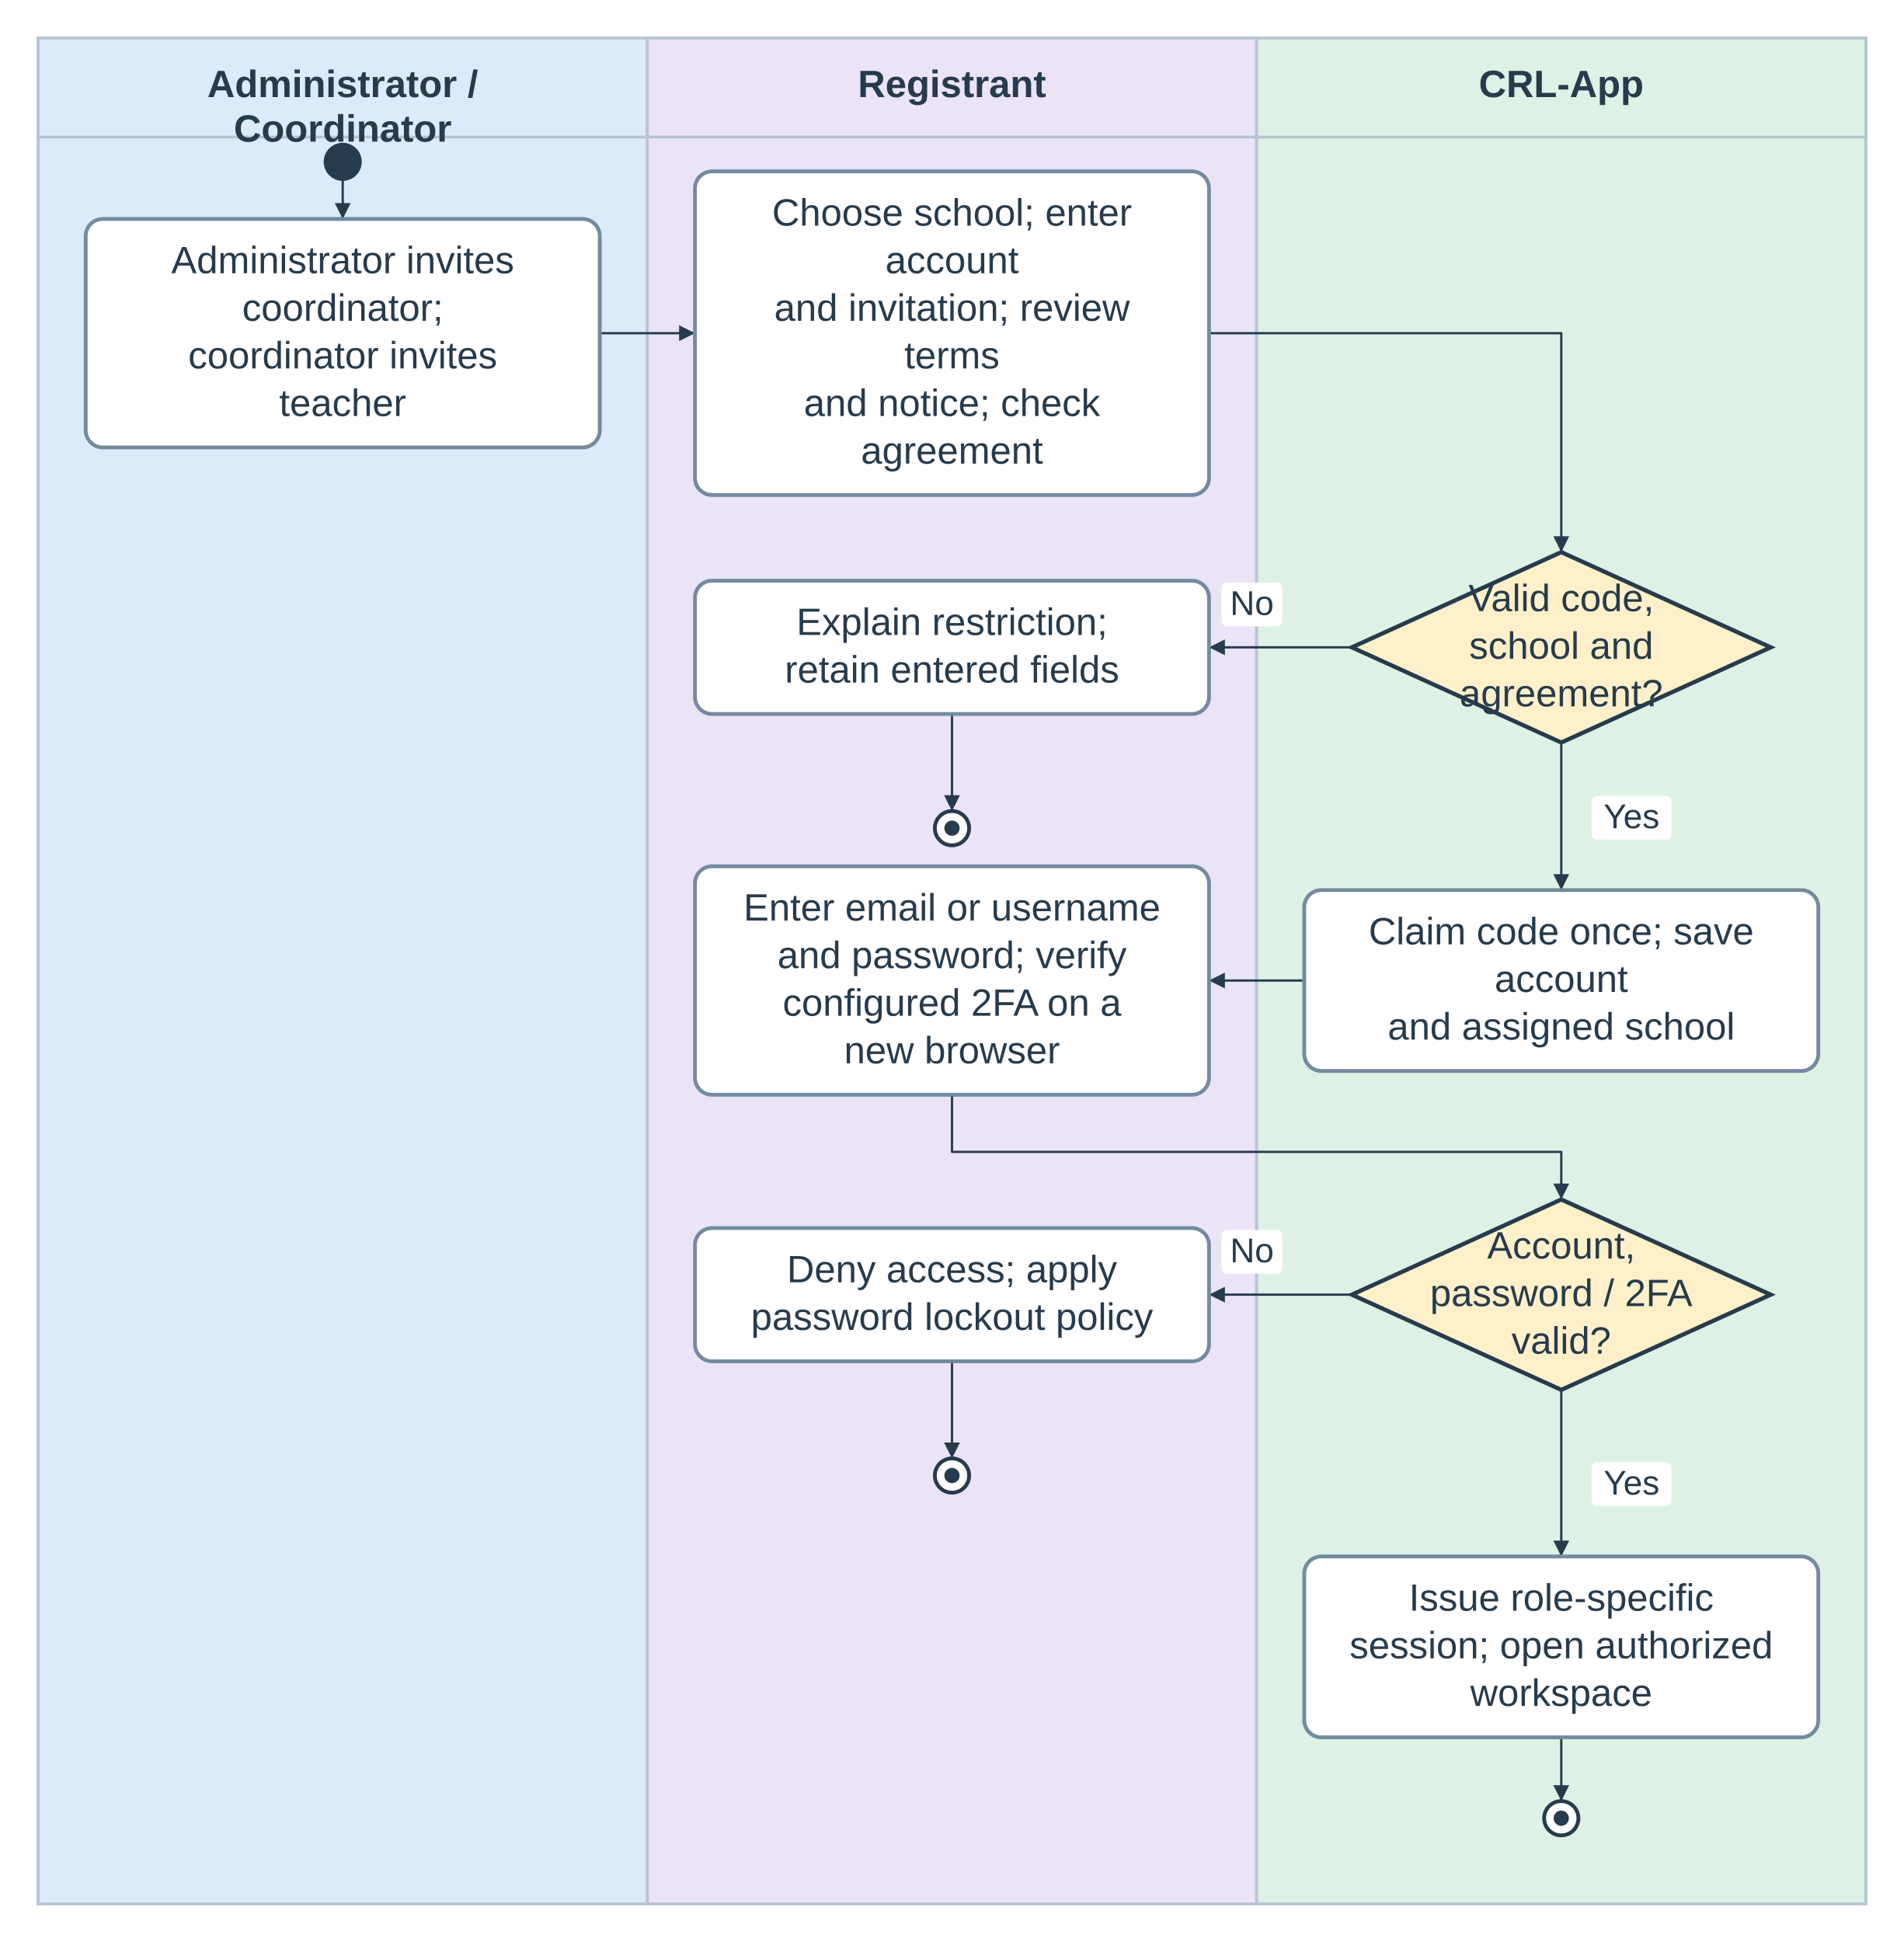
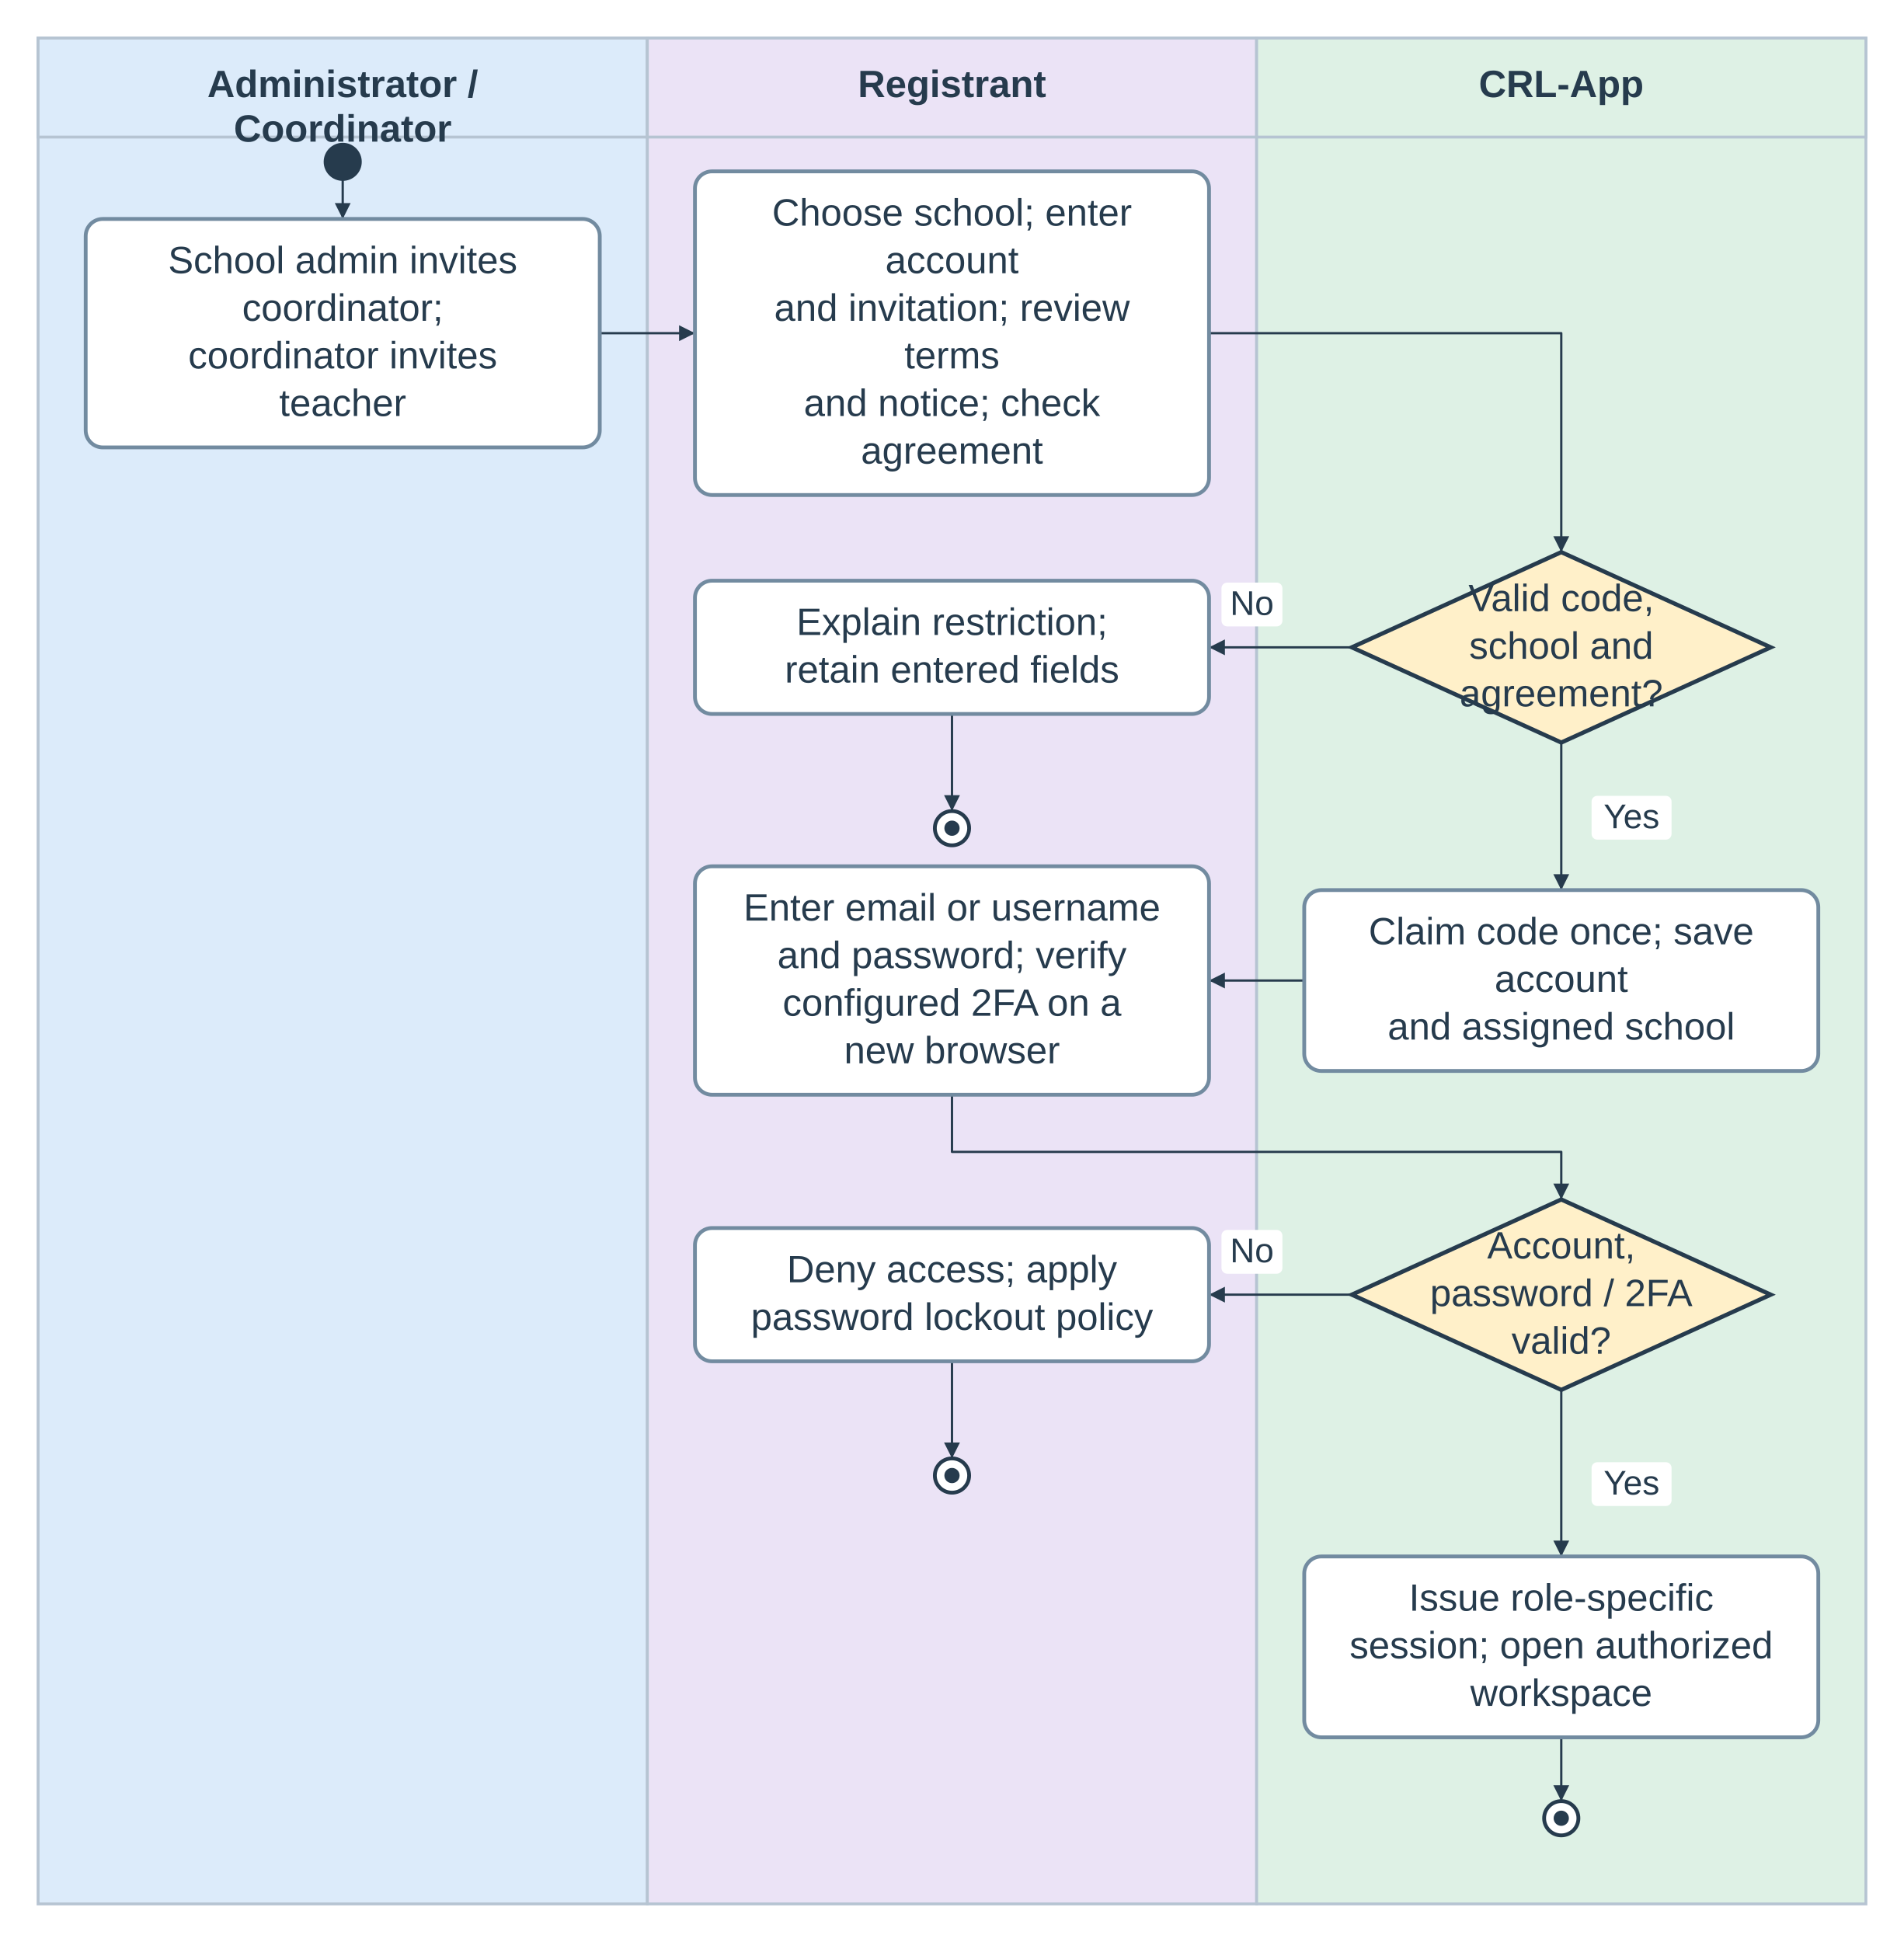
<svg xmlns="http://www.w3.org/2000/svg" width="1000" height="1020" viewBox="0 0 1000 1020">
  <rect width="100%" height="100%" fill="white" />
  <defs>
    <marker id="arrow" viewBox="0 0 12 12" refX="11" refY="6" markerWidth="10" markerHeight="10" markerUnits="userSpaceOnUse" orient="auto-start-reverse">
      <path d="M1,1 L11,6 L1,11 Z" fill="#263b4d" />
    </marker>
  </defs>
  <rect x="20.0" y="20" width="320.0" height="980" rx="0" fill="#dcebfa" stroke="#b6c4d2" stroke-width="1.5" />
  <rect x="20.0" y="20" width="320.0" height="52" rx="0" fill="#dcebfa" stroke="#b6c4d2" stroke-width="1.5" />
  <rect x="340.0" y="20" width="320.0" height="980" rx="0" fill="#ebe3f6" stroke="#b6c4d2" stroke-width="1.5" />
  <rect x="340.0" y="20" width="320.0" height="52" rx="0" fill="#ebe3f6" stroke="#b6c4d2" stroke-width="1.5" />
  <rect x="660.0" y="20" width="320.0" height="980" rx="0" fill="#def1e5" stroke="#b6c4d2" stroke-width="1.5" />
  <rect x="660.0" y="20" width="320.0" height="52" rx="0" fill="#def1e5" stroke="#b6c4d2" stroke-width="1.5" />
  <polyline points="180.0,94.0 180.0,115.0" fill="none" stroke="#263b4d" stroke-width="1.2" stroke-linejoin="round" marker-end="url(#arrow)" />
  <polyline points="315.0,175.0 365.0,175.0" fill="none" stroke="#263b4d" stroke-width="1.2" stroke-linejoin="round" marker-end="url(#arrow)" />
  <polyline points="635.0,175.0 820.0,175 820.0,290.0" fill="none" stroke="#263b4d" stroke-width="1.2" stroke-linejoin="round" marker-end="url(#arrow)" />
  <polyline points="710.0,340.0 635.0,340.0" fill="none" stroke="#263b4d" stroke-width="1.2" stroke-linejoin="round" marker-end="url(#arrow)" />
  <polyline points="500.0,375.0 500.0,426.0" fill="none" stroke="#263b4d" stroke-width="1.2" stroke-linejoin="round" marker-end="url(#arrow)" />
  <polyline points="820.0,390.0 820.0,467.5" fill="none" stroke="#263b4d" stroke-width="1.2" stroke-linejoin="round" marker-end="url(#arrow)" />
  <polyline points="685.0,515.0 635.0,515.0" fill="none" stroke="#263b4d" stroke-width="1.2" stroke-linejoin="round" marker-end="url(#arrow)" />
  <polyline points="500.0,575.0 500.0,605 820.0,605 820.0,630.0" fill="none" stroke="#263b4d" stroke-width="1.2" stroke-linejoin="round" marker-end="url(#arrow)" />
  <polyline points="710.0,680.0 635.0,680.0" fill="none" stroke="#263b4d" stroke-width="1.2" stroke-linejoin="round" marker-end="url(#arrow)" />
  <polyline points="500.0,715.0 500.0,766.0" fill="none" stroke="#263b4d" stroke-width="1.2" stroke-linejoin="round" marker-end="url(#arrow)" />
  <polyline points="820.0,730.0 820.0,817.5" fill="none" stroke="#263b4d" stroke-width="1.2" stroke-linejoin="round" marker-end="url(#arrow)" />
  <polyline points="820.0,912.5 820.0,946.0" fill="none" stroke="#263b4d" stroke-width="1.2" stroke-linejoin="round" marker-end="url(#arrow)" />
  <text x="180.0" y="51.0" text-anchor="middle" font-family="Arial,sans-serif" font-size="20" fill="#263b4d" font-weight="bold">Administrator /</text>
  <text x="180.0" y="74.4" text-anchor="middle" font-family="Arial,sans-serif" font-size="20" fill="#263b4d" font-weight="bold">Coordinator</text>
  <text x="500.0" y="51.0" text-anchor="middle" font-family="Arial,sans-serif" font-size="20" fill="#263b4d" font-weight="bold">Registrant</text>
  <text x="820.0" y="51.0" text-anchor="middle" font-family="Arial,sans-serif" font-size="20" fill="#263b4d" font-weight="bold">CRL-App</text>
  <circle cx="180" cy="85" r="9.0" fill="#263b4d" stroke="#263b4d" stroke-width="2" />
  <rect x="45.0" y="115.0" width="270" height="120" rx="9" fill="white" stroke="#728ba0" stroke-width="2" />
-   <text x="180" y="143.5" text-anchor="middle" font-family="Arial,sans-serif" font-size="20" fill="#263b4d">Administrator invites</text>
+   <text x="180" y="143.5" text-anchor="middle" font-family="Arial,sans-serif" font-size="20" fill="#263b4d">School admin invites</text>
  <text x="180" y="168.5" text-anchor="middle" font-family="Arial,sans-serif" font-size="20" fill="#263b4d">coordinator;</text>
  <text x="180" y="193.5" text-anchor="middle" font-family="Arial,sans-serif" font-size="20" fill="#263b4d">coordinator invites</text>
  <text x="180" y="218.5" text-anchor="middle" font-family="Arial,sans-serif" font-size="20" fill="#263b4d">teacher</text>
  <rect x="365.0" y="90.0" width="270" height="170" rx="9" fill="white" stroke="#728ba0" stroke-width="2" />
  <text x="500" y="118.5" text-anchor="middle" font-family="Arial,sans-serif" font-size="20" fill="#263b4d">Choose school; enter</text>
  <text x="500" y="143.5" text-anchor="middle" font-family="Arial,sans-serif" font-size="20" fill="#263b4d">account</text>
  <text x="500" y="168.5" text-anchor="middle" font-family="Arial,sans-serif" font-size="20" fill="#263b4d">and invitation; review</text>
  <text x="500" y="193.5" text-anchor="middle" font-family="Arial,sans-serif" font-size="20" fill="#263b4d">terms</text>
  <text x="500" y="218.5" text-anchor="middle" font-family="Arial,sans-serif" font-size="20" fill="#263b4d">and notice; check</text>
  <text x="500" y="243.5" text-anchor="middle" font-family="Arial,sans-serif" font-size="20" fill="#263b4d">agreement</text>
  <polygon points="820,290.0 930.0,340 820,390.0 710.0,340" fill="#fff0c9" stroke="#263b4d" stroke-width="2.2" />
  <text x="820" y="321.0" text-anchor="middle" font-family="Arial,sans-serif" font-size="20" fill="#263b4d">Valid code,</text>
  <text x="820" y="346.0" text-anchor="middle" font-family="Arial,sans-serif" font-size="20" fill="#263b4d">school and</text>
  <text x="820" y="371.0" text-anchor="middle" font-family="Arial,sans-serif" font-size="20" fill="#263b4d">agreement?</text>
  <rect x="365.0" y="305.0" width="270" height="70" rx="9" fill="white" stroke="#728ba0" stroke-width="2" />
  <text x="500" y="333.5" text-anchor="middle" font-family="Arial,sans-serif" font-size="20" fill="#263b4d">Explain restriction;</text>
  <text x="500" y="358.5" text-anchor="middle" font-family="Arial,sans-serif" font-size="20" fill="#263b4d">retain entered fields</text>
  <circle cx="500" cy="435" r="9.0" fill="white" stroke="#263b4d" stroke-width="2" />
  <circle cx="500" cy="435" r="4.0" fill="#263b4d" />
  <rect x="685.0" y="467.5" width="270" height="95" rx="9" fill="white" stroke="#728ba0" stroke-width="2" />
  <text x="820" y="496.0" text-anchor="middle" font-family="Arial,sans-serif" font-size="20" fill="#263b4d">Claim code once; save</text>
  <text x="820" y="521.0" text-anchor="middle" font-family="Arial,sans-serif" font-size="20" fill="#263b4d">account</text>
  <text x="820" y="546.0" text-anchor="middle" font-family="Arial,sans-serif" font-size="20" fill="#263b4d">and assigned school</text>
  <rect x="365.0" y="455.0" width="270" height="120" rx="9" fill="white" stroke="#728ba0" stroke-width="2" />
  <text x="500" y="483.5" text-anchor="middle" font-family="Arial,sans-serif" font-size="20" fill="#263b4d">Enter email or username</text>
  <text x="500" y="508.5" text-anchor="middle" font-family="Arial,sans-serif" font-size="20" fill="#263b4d">and password; verify</text>
  <text x="500" y="533.5" text-anchor="middle" font-family="Arial,sans-serif" font-size="20" fill="#263b4d">configured 2FA on a</text>
  <text x="500" y="558.5" text-anchor="middle" font-family="Arial,sans-serif" font-size="20" fill="#263b4d">new browser</text>
  <polygon points="820,630.0 930.0,680 820,730.0 710.0,680" fill="#fff0c9" stroke="#263b4d" stroke-width="2.2" />
  <text x="820" y="661.0" text-anchor="middle" font-family="Arial,sans-serif" font-size="20" fill="#263b4d">Account,</text>
  <text x="820" y="686.0" text-anchor="middle" font-family="Arial,sans-serif" font-size="20" fill="#263b4d">password / 2FA</text>
  <text x="820" y="711.0" text-anchor="middle" font-family="Arial,sans-serif" font-size="20" fill="#263b4d">valid?</text>
  <rect x="365.0" y="645.0" width="270" height="70" rx="9" fill="white" stroke="#728ba0" stroke-width="2" />
  <text x="500" y="673.5" text-anchor="middle" font-family="Arial,sans-serif" font-size="20" fill="#263b4d">Deny access; apply</text>
  <text x="500" y="698.5" text-anchor="middle" font-family="Arial,sans-serif" font-size="20" fill="#263b4d">password lockout policy</text>
  <circle cx="500" cy="775" r="9.0" fill="white" stroke="#263b4d" stroke-width="2" />
  <circle cx="500" cy="775" r="4.0" fill="#263b4d" />
  <rect x="685.0" y="817.5" width="270" height="95" rx="9" fill="white" stroke="#728ba0" stroke-width="2" />
  <text x="820" y="846.0" text-anchor="middle" font-family="Arial,sans-serif" font-size="20" fill="#263b4d">Issue role-specific</text>
  <text x="820" y="871.0" text-anchor="middle" font-family="Arial,sans-serif" font-size="20" fill="#263b4d">session; open authorized</text>
  <text x="820" y="896.0" text-anchor="middle" font-family="Arial,sans-serif" font-size="20" fill="#263b4d">workspace</text>
  <circle cx="820" cy="955" r="9.0" fill="white" stroke="#263b4d" stroke-width="2" />
  <circle cx="820" cy="955" r="4.0" fill="#263b4d" />
  <rect x="641.538" y="306" width="32" height="23" rx="3" fill="white" />
  <text x="657.538" y="323" text-anchor="middle" font-family="Arial,sans-serif" font-size="18" fill="#263b4d">No</text>
  <rect x="835.923" y="418" width="42" height="23" rx="3" fill="white" />
  <text x="856.923" y="435" text-anchor="middle" font-family="Arial,sans-serif" font-size="18" fill="#263b4d">Yes</text>
  <rect x="641.538" y="646" width="32" height="23" rx="3" fill="white" />
  <text x="657.538" y="663" text-anchor="middle" font-family="Arial,sans-serif" font-size="18" fill="#263b4d">No</text>
  <rect x="835.923" y="768" width="42" height="23" rx="3" fill="white" />
  <text x="856.923" y="785" text-anchor="middle" font-family="Arial,sans-serif" font-size="18" fill="#263b4d">Yes</text>
</svg>
